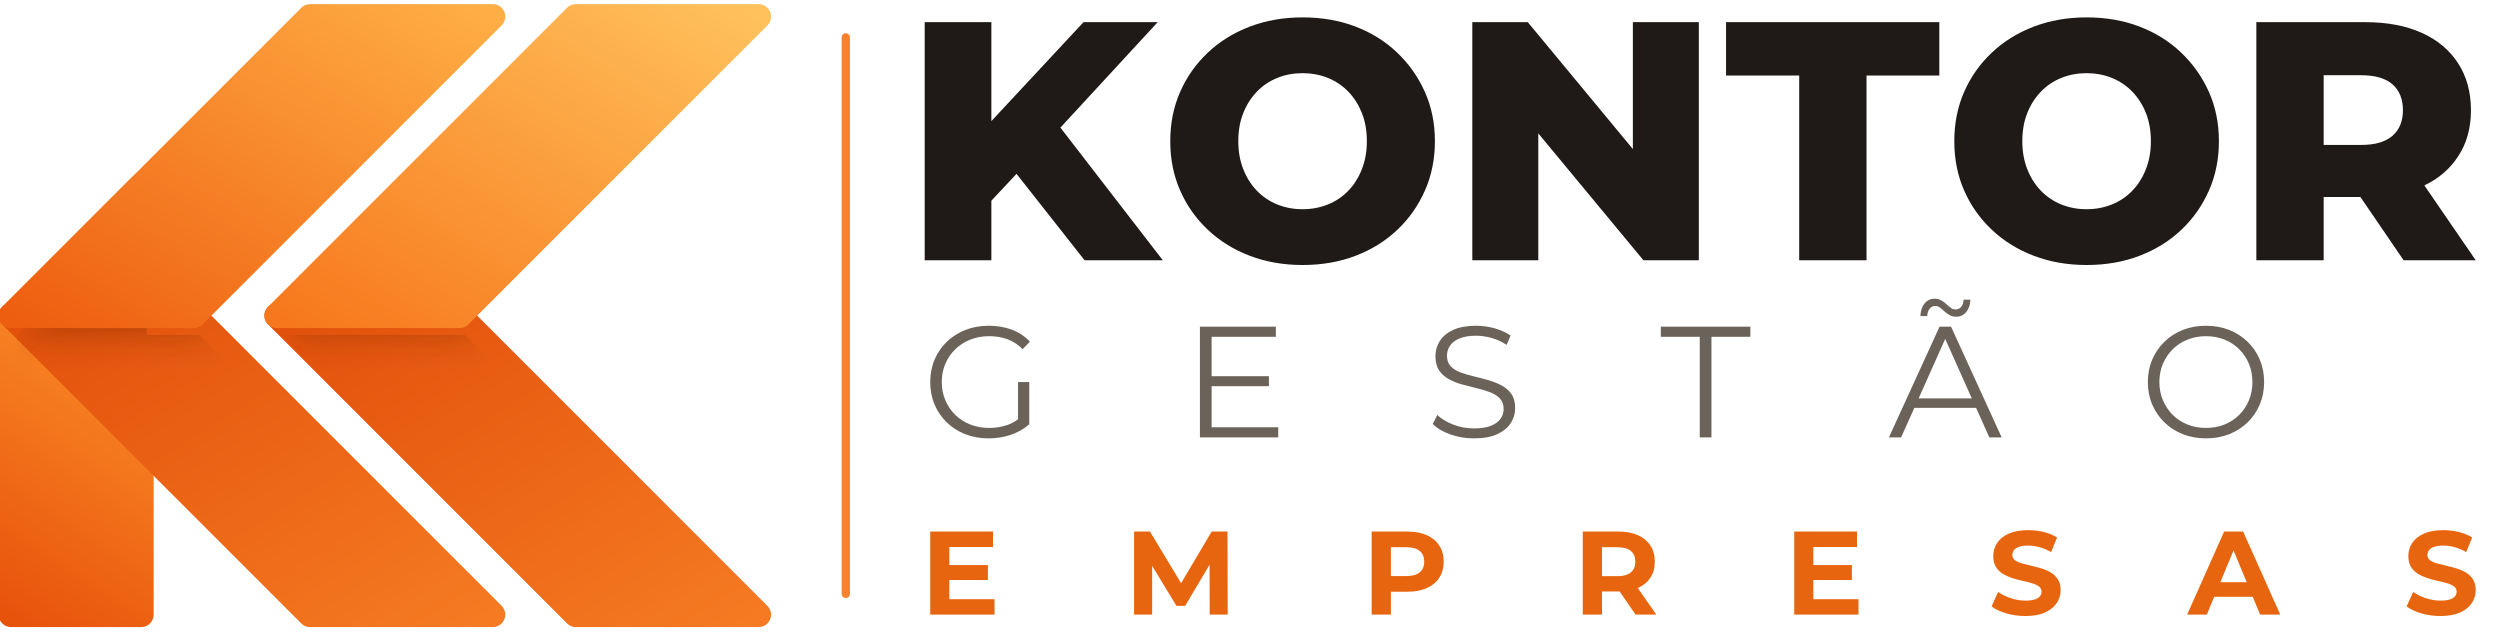
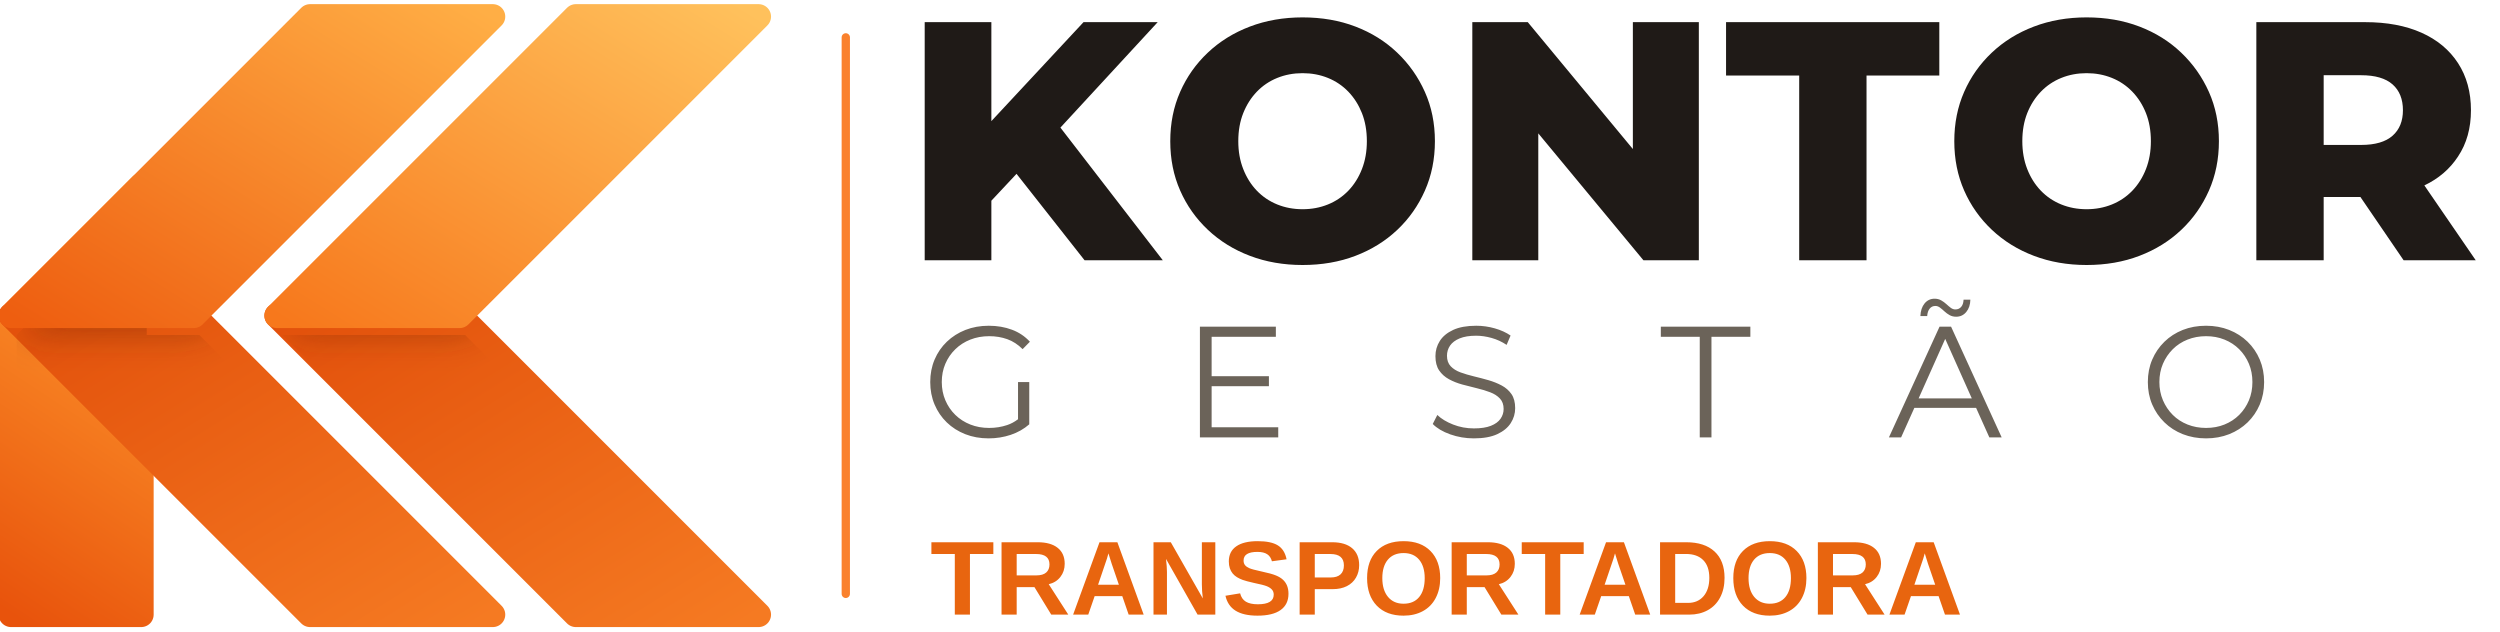
- <svg xmlns="http://www.w3.org/2000/svg" viewBox="-4 -6 903 228" role="img" aria-label="Kontor Gestão Empresas">
+ <svg xmlns="http://www.w3.org/2000/svg" viewBox="-4 -6 903 228" role="img" aria-label="Kontor Gestão Transportadora">
  <defs>
    <linearGradient id="kt-a" x1="0" y1="1" x2="0.2" y2="0">
      <stop offset="0" stop-color="#E8530C" />
      <stop offset="1" stop-color="#FF9A2E" />
    </linearGradient>
    <linearGradient id="kt-b" x1="0" y1="1" x2="1" y2="0">
      <stop offset="0" stop-color="#EE5E10" />
      <stop offset="1" stop-color="#FFAE45" />
    </linearGradient>
    <linearGradient id="kt-braco" x1="0" y1="1" x2="1" y2="0">
      <stop offset="0" stop-color="#F7781C" />
      <stop offset="1" stop-color="#FFC15C" />
    </linearGradient>
    <linearGradient id="kt-perna" x1="0" y1="0" x2="1" y2="1">
      <stop offset="0" stop-color="#E2500B" />
      <stop offset="1" stop-color="#F57A22" />
    </linearGradient>
    <filter id="kt-d" x="-20%" y="-20%" width="140%" height="140%">
      <feGaussianBlur stdDeviation="6" />
    </filter>
    <clipPath id="kt-pa">
      <path d="M0,108 L66,108 L174,216 L108,216 Z" />
      <path d="M0,108 L47,61 L47,216 L0,216 Z" />
    </clipPath>
    <clipPath id="kt-pb">
      <path d="M96,108 L162,108 L270,216 L204,216 Z" />
    </clipPath>
  </defs>
  <g stroke-linejoin="round" stroke-width="9">
    <path fill="url(#kt-a)" stroke="url(#kt-a)" d="M0,108 L47,61 L47,216 L0,216 Z" />
    <path fill="url(#kt-perna)" stroke="url(#kt-perna)" d="M0,108 L66,108 L174,216 L108,216 Z" />
    <path clip-path="url(#kt-pa)" filter="url(#kt-d)" fill="#6B2203" opacity=".38" transform="translate(2 7)" d="M0,108 L108,0 L174,0 L66,108 Z" />
    <path fill="url(#kt-b)" stroke="url(#kt-b)" d="M0,108 L108,0 L174,0 L66,108 Z" />
    <path fill="url(#kt-perna)" stroke="url(#kt-perna)" d="M96,108 L162,108 L270,216 L204,216 Z" />
    <path clip-path="url(#kt-pb)" filter="url(#kt-d)" fill="#6B2203" opacity=".38" transform="translate(2 7)" d="M96,108 L204,0 L270,0 L162,108 Z" />
    <path fill="url(#kt-braco)" stroke="url(#kt-braco)" d="M96,108 L204,0 L270,0 L162,108 Z" />
  </g>
  <rect x="300" y="6" width="3" height="204" rx="1.5" fill="#F97316" opacity=".9" />
  <path fill="#1F1A17" d="M354.08 88L330 88L330 2L354.08 2L354.08 37.75L387.37 2L414.16 2L379.02 40.09L416 88L387.74 88L363.17 56.79L354.08 66.50L354.08 88ZM466.49 89.72L466.49 89.72Q456.17 89.72 447.45 86.40Q438.73 83.09 432.28 77.00Q425.83 70.92 422.27 62.81Q418.70 54.71 418.70 45L418.70 45Q418.70 35.29 422.27 27.19Q425.83 19.08 432.28 13.00Q438.73 6.91 447.45 3.60Q456.17 0.28 466.49 0.28L466.49 0.28Q476.94 0.28 485.60 3.60Q494.26 6.91 500.65 13.00Q507.04 19.08 510.66 27.19Q514.29 35.29 514.29 45L514.29 45Q514.29 54.71 510.66 62.88Q507.04 71.05 500.65 77.07Q494.26 83.09 485.60 86.40Q476.94 89.72 466.49 89.72ZM466.49 69.57L466.49 69.57Q471.41 69.57 475.65 67.85Q479.89 66.13 483.02 62.88Q486.15 59.62 487.93 55.07Q489.71 50.53 489.71 45L489.71 45Q489.71 39.35 487.93 34.86Q486.15 30.38 483.02 27.12Q479.89 23.87 475.65 22.15Q471.41 20.43 466.49 20.43L466.49 20.43Q461.58 20.43 457.34 22.15Q453.10 23.87 449.97 27.12Q446.84 30.38 445.06 34.86Q443.27 39.35 443.27 45L443.27 45Q443.27 50.53 445.06 55.07Q446.84 59.62 449.97 62.88Q453.10 66.13 457.34 67.85Q461.58 69.57 466.49 69.57ZM551.63 88L527.80 88L527.80 2L547.83 2L585.79 47.83L585.79 2L609.62 2L609.62 88L589.60 88L551.63 42.17L551.63 88ZM670.19 88L645.87 88L645.87 21.29L619.45 21.29L619.45 2L696.48 2L696.48 21.29L670.19 21.29L670.19 88ZM749.68 89.72L749.68 89.72Q739.36 89.72 730.64 86.40Q721.91 83.09 715.46 77.00Q709.01 70.92 705.45 62.81Q701.89 54.71 701.89 45L701.89 45Q701.89 35.29 705.45 27.19Q709.01 19.08 715.46 13.00Q721.91 6.91 730.64 3.60Q739.36 0.28 749.68 0.28L749.68 0.28Q760.12 0.28 768.78 3.60Q777.45 6.91 783.83 13.00Q790.22 19.08 793.85 27.19Q797.47 35.29 797.47 45L797.47 45Q797.47 54.71 793.85 62.88Q790.22 71.05 783.83 77.07Q777.45 83.09 768.78 86.40Q760.12 89.72 749.68 89.72ZM749.68 69.57L749.68 69.57Q754.59 69.57 758.83 67.85Q763.07 66.13 766.20 62.88Q769.34 59.62 771.12 55.07Q772.90 50.53 772.90 45L772.90 45Q772.90 39.35 771.12 34.86Q769.34 30.38 766.20 27.12Q763.07 23.87 758.83 22.15Q754.59 20.43 749.68 20.43L749.68 20.43Q744.77 20.43 740.53 22.15Q736.29 23.87 733.16 27.12Q730.02 30.38 728.24 34.86Q726.46 39.35 726.46 45L726.46 45Q726.46 50.53 728.24 55.07Q730.02 59.62 733.16 62.88Q736.29 66.13 740.53 67.85Q744.77 69.57 749.68 69.57ZM835.31 88L810.99 88L810.99 2L850.30 2Q862.09 2 870.63 5.81Q879.17 9.62 883.84 16.80Q888.51 23.99 888.51 33.82L888.51 33.82Q888.51 43.53 883.84 50.53L883.84 50.53Q879.42 57.29 871.68 60.97L871.68 60.97L890.23 88L864.18 88L848.58 65.15L835.31 65.15L835.31 88ZM835.31 21.17L835.31 46.35L848.83 46.35Q856.44 46.35 860.19 43.03Q863.94 39.72 863.94 33.82L863.94 33.82Q863.94 27.80 860.19 24.48Q856.44 21.17 848.83 21.17L848.83 21.17L835.31 21.17Z" />
  <path fill="#6B6359" d="M353.09 152.34L353.09 152.34Q348.51 152.34 344.66 150.83Q340.80 149.31 337.97 146.57Q335.14 143.83 333.57 140.11Q332 136.40 332 132Q332 127.60 333.57 123.89Q335.14 120.17 338 117.43Q340.86 114.69 344.71 113.17Q348.57 111.66 353.14 111.66Q357.71 111.66 361.51 113.09Q365.31 114.51 368 117.43L368 117.43L365.37 120.11Q362.86 117.60 359.83 116.51Q356.80 115.43 353.31 115.43L353.31 115.43Q349.60 115.43 346.49 116.66Q343.37 117.89 341.06 120.14Q338.74 122.40 337.46 125.40Q336.17 128.40 336.17 132L336.17 132Q336.17 135.54 337.46 138.57Q338.74 141.60 341.06 143.86Q343.37 146.11 346.49 147.34Q349.60 148.57 353.26 148.57L353.26 148.57Q356.69 148.57 359.77 147.54L359.77 147.54Q361.83 146.86 363.71 145.43L363.71 145.43L363.71 132L367.77 132L367.77 147.26Q364.91 149.77 361.09 151.06Q357.26 152.34 353.09 152.34ZM433.64 133.49L433.64 148.34L457.70 148.34L457.70 152L429.41 152L429.41 112L456.84 112L456.84 115.66L433.64 115.66L433.64 129.89L454.33 129.89L454.33 133.49L433.64 133.49ZM528.36 152.34L528.36 152.34Q523.91 152.34 519.82 150.89Q515.74 149.43 513.51 147.14L513.51 147.14L515.16 143.89Q517.28 145.94 520.85 147.34Q524.42 148.74 528.36 148.74L528.36 148.74Q532.14 148.74 534.51 147.80Q536.88 146.86 537.99 145.26Q539.11 143.66 539.11 141.71L539.11 141.71Q539.11 139.37 537.76 137.94Q536.42 136.51 534.25 135.69Q532.08 134.86 529.45 134.23Q526.82 133.60 524.19 132.89Q521.56 132.17 519.36 130.97Q517.16 129.77 515.82 127.80Q514.48 125.83 514.48 122.63L514.48 122.63Q514.48 119.66 516.05 117.17Q517.62 114.69 520.88 113.17Q524.14 111.66 529.22 111.66L529.22 111.66Q532.59 111.66 535.91 112.60Q539.22 113.54 541.62 115.20L541.62 115.20L540.19 118.57Q537.62 116.86 534.74 116.06Q531.85 115.26 529.16 115.26L529.16 115.26Q525.56 115.26 523.22 116.23Q520.88 117.20 519.76 118.83Q518.65 120.46 518.65 122.51L518.65 122.51Q518.65 124.86 519.99 126.29Q521.34 127.71 523.54 128.51Q525.74 129.31 528.36 129.94Q530.99 130.57 533.59 131.31Q536.19 132.06 538.39 133.23Q540.59 134.40 541.94 136.34Q543.28 138.29 543.28 141.43L543.28 141.43Q543.28 144.34 541.68 146.83Q540.08 149.31 536.79 150.83Q533.51 152.34 528.36 152.34ZM614.18 152L609.95 152L609.95 115.66L595.89 115.66L595.89 112L628.23 112L628.23 115.66L614.18 115.66L614.18 152ZM682.67 152L678.27 152L696.56 112L700.73 112L719.01 152L714.56 152L709.76 141.31L687.47 141.31L682.67 152ZM689.01 137.89L708.21 137.89L698.61 116.40L689.01 137.89ZM702.56 108.40L702.56 108.40Q701.24 108.40 700.21 107.83Q699.19 107.26 698.36 106.49Q697.53 105.71 696.73 105.11Q695.93 104.51 695.07 104.51L695.07 104.51Q693.76 104.51 692.99 105.49Q692.21 106.46 692.10 108.17L692.10 108.17L689.64 108.17Q689.76 105.31 691.16 103.60Q692.56 101.89 694.79 101.89L694.79 101.89Q696.10 101.89 697.16 102.49Q698.21 103.09 699.04 103.86Q699.87 104.63 700.64 105.20Q701.41 105.77 702.27 105.77L702.27 105.77Q703.59 105.77 704.39 104.83Q705.19 103.89 705.24 102.23L705.24 102.23L707.70 102.23Q707.64 104.97 706.21 106.69Q704.79 108.40 702.56 108.40ZM792.83 152.34L792.83 152.34Q788.31 152.34 784.45 150.83Q780.60 149.31 777.77 146.54Q774.94 143.77 773.37 140.09Q771.80 136.40 771.80 132L771.80 132Q771.80 127.60 773.37 123.91Q774.94 120.23 777.77 117.46Q780.60 114.69 784.43 113.17Q788.25 111.66 792.83 111.66L792.83 111.66Q797.34 111.66 801.17 113.17Q805.00 114.69 807.83 117.43Q810.65 120.17 812.23 123.89Q813.80 127.60 813.80 132L813.80 132Q813.80 136.40 812.23 140.11Q810.65 143.83 807.83 146.57Q805.00 149.31 801.17 150.83Q797.34 152.34 792.83 152.34ZM792.83 148.57L792.83 148.57Q796.43 148.57 799.48 147.34Q802.54 146.11 804.80 143.86Q807.05 141.60 808.31 138.60Q809.57 135.60 809.57 132L809.57 132Q809.57 128.40 808.31 125.40Q807.05 122.40 804.80 120.14Q802.54 117.89 799.48 116.66Q796.43 115.43 792.83 115.43L792.83 115.43Q789.23 115.43 786.14 116.66Q783.05 117.89 780.80 120.14Q778.54 122.40 777.25 125.40Q775.97 128.40 775.97 132L775.97 132Q775.97 135.54 777.25 138.57Q778.54 141.60 780.80 143.86Q783.05 146.11 786.14 147.34Q789.23 148.57 792.83 148.57Z" />
-   <path fill="#E8650F" d="M338.90 203.49L338.90 210.43L355.23 210.43L355.23 216L332 216L332 186L354.67 186L354.67 191.57L338.90 191.57L338.90 198.09L352.83 198.09L352.83 203.49L338.90 203.49ZM412.15 216L405.64 216L405.64 186L411.38 186L422.61 204.64L433.67 186L439.37 186L439.45 216L432.94 216L432.89 198L424.07 212.83L420.94 212.83L412.15 198.39L412.15 216ZM498.39 216L491.44 216L491.44 186L504.43 186Q508.46 186 511.37 187.31Q514.29 188.61 515.87 191.06Q517.46 193.50 517.46 196.89L517.46 196.89Q517.46 200.23 515.87 202.67Q514.29 205.11 511.37 206.42Q508.46 207.73 504.43 207.73L504.43 207.73L498.39 207.73L498.39 216ZM498.39 191.66L498.39 202.07L504.04 202.07Q507.26 202.07 508.84 200.70Q510.43 199.33 510.43 196.89L510.43 196.89Q510.43 194.40 508.84 193.03Q507.26 191.66 504.04 191.66L504.04 191.66L498.39 191.66ZM574.64 216L567.70 216L567.70 186L580.68 186Q584.71 186 587.62 187.31Q590.54 188.61 592.12 191.06Q593.71 193.50 593.71 196.89L593.71 196.89Q593.71 200.23 592.12 202.65Q590.54 205.07 587.62 206.36L587.62 206.36Q587.58 206.36 587.58 206.40L587.58 206.40L594.27 216L586.77 216L581.02 207.64Q580.85 207.64 580.68 207.64L580.68 207.64L574.64 207.64L574.64 216ZM574.64 191.66L574.64 202.11L580.30 202.11Q583.51 202.11 585.10 200.72Q586.68 199.33 586.68 196.89L586.68 196.89Q586.68 194.40 585.10 193.03Q583.51 191.66 580.30 191.66L580.30 191.66L574.64 191.66ZM650.98 203.49L650.98 210.43L667.30 210.43L667.30 216L644.08 216L644.08 186L666.75 186L666.75 191.57L650.98 191.57L650.98 198.09L664.90 198.09L664.90 203.49L650.98 203.49ZM727.57 216.51L727.57 216.51Q723.97 216.51 720.67 215.55Q717.37 214.59 715.36 213.04L715.36 213.04L717.71 207.81Q719.64 209.19 722.28 210.06Q724.91 210.94 727.61 210.94L727.61 210.94Q729.67 210.94 730.93 210.54Q732.20 210.13 732.80 209.40Q733.40 208.67 733.40 207.73L733.40 207.73Q733.40 206.53 732.46 205.82Q731.51 205.11 729.97 204.66Q728.43 204.21 726.56 203.81Q724.70 203.40 722.83 202.80Q720.97 202.20 719.43 201.26Q717.88 200.31 716.92 198.77Q715.96 197.23 715.96 194.83L715.96 194.83Q715.96 192.26 717.35 190.14Q718.74 188.01 721.55 186.75Q724.36 185.49 728.60 185.49L728.60 185.49Q731.43 185.49 734.17 186.15Q736.91 186.81 739.01 188.14L739.01 188.14L736.87 193.41Q734.77 192.21 732.67 191.64Q730.57 191.06 728.56 191.06L728.56 191.06Q726.54 191.06 725.26 191.53Q723.97 192 723.41 192.75Q722.86 193.50 722.86 194.49L722.86 194.49Q722.86 195.64 723.80 196.35Q724.74 197.06 726.28 197.49Q727.83 197.91 729.69 198.34Q731.56 198.77 733.42 199.33Q735.28 199.89 736.83 200.83Q738.37 201.77 739.33 203.31Q740.30 204.86 740.30 207.21L740.30 207.21Q740.30 209.74 738.88 211.84Q737.47 213.94 734.66 215.23Q731.86 216.51 727.57 216.51ZM793.11 216L785.99 216L799.36 186L806.22 186L819.63 216L812.35 216L809.69 209.57L795.76 209.57L793.11 216ZM797.99 204.30L807.51 204.30L802.75 192.81L797.99 204.30ZM877.50 216.51L877.50 216.51Q873.90 216.51 870.60 215.55Q867.30 214.59 865.29 213.04L865.29 213.04L867.64 207.81Q869.57 209.19 872.21 210.06Q874.84 210.94 877.54 210.94L877.54 210.94Q879.60 210.94 880.86 210.54Q882.13 210.13 882.73 209.40Q883.33 208.67 883.33 207.73L883.33 207.73Q883.33 206.53 882.39 205.82Q881.44 205.11 879.90 204.66Q878.36 204.21 876.49 203.81Q874.63 203.40 872.76 202.80Q870.90 202.20 869.36 201.26Q867.81 200.31 866.85 198.77Q865.89 197.23 865.89 194.83L865.89 194.83Q865.89 192.26 867.28 190.14Q868.67 188.01 871.48 186.75Q874.29 185.49 878.53 185.49L878.53 185.49Q881.36 185.49 884.10 186.15Q886.84 186.81 888.94 188.14L888.94 188.14L886.80 193.41Q884.70 192.21 882.60 191.64Q880.50 191.06 878.49 191.06L878.49 191.06Q876.47 191.06 875.19 191.53Q873.90 192 873.34 192.75Q872.79 193.50 872.79 194.49L872.79 194.49Q872.79 195.64 873.73 196.35Q874.67 197.06 876.21 197.49Q877.76 197.91 879.62 198.34Q881.49 198.77 883.35 199.33Q885.21 199.89 886.76 200.83Q888.30 201.77 889.26 203.31Q890.23 204.86 890.23 207.21L890.23 207.21Q890.23 209.74 888.81 211.84Q887.40 213.94 884.59 215.23Q881.79 216.51 877.50 216.51Z" />
+   <text x="332" y="216" fill="#E8650F" font-family="Segoe UI, Arial, sans-serif" font-weight="700" font-size="38" textLength="556" lengthAdjust="spacingAndGlyphs">TRANSPORTADORA</text>
</svg>
